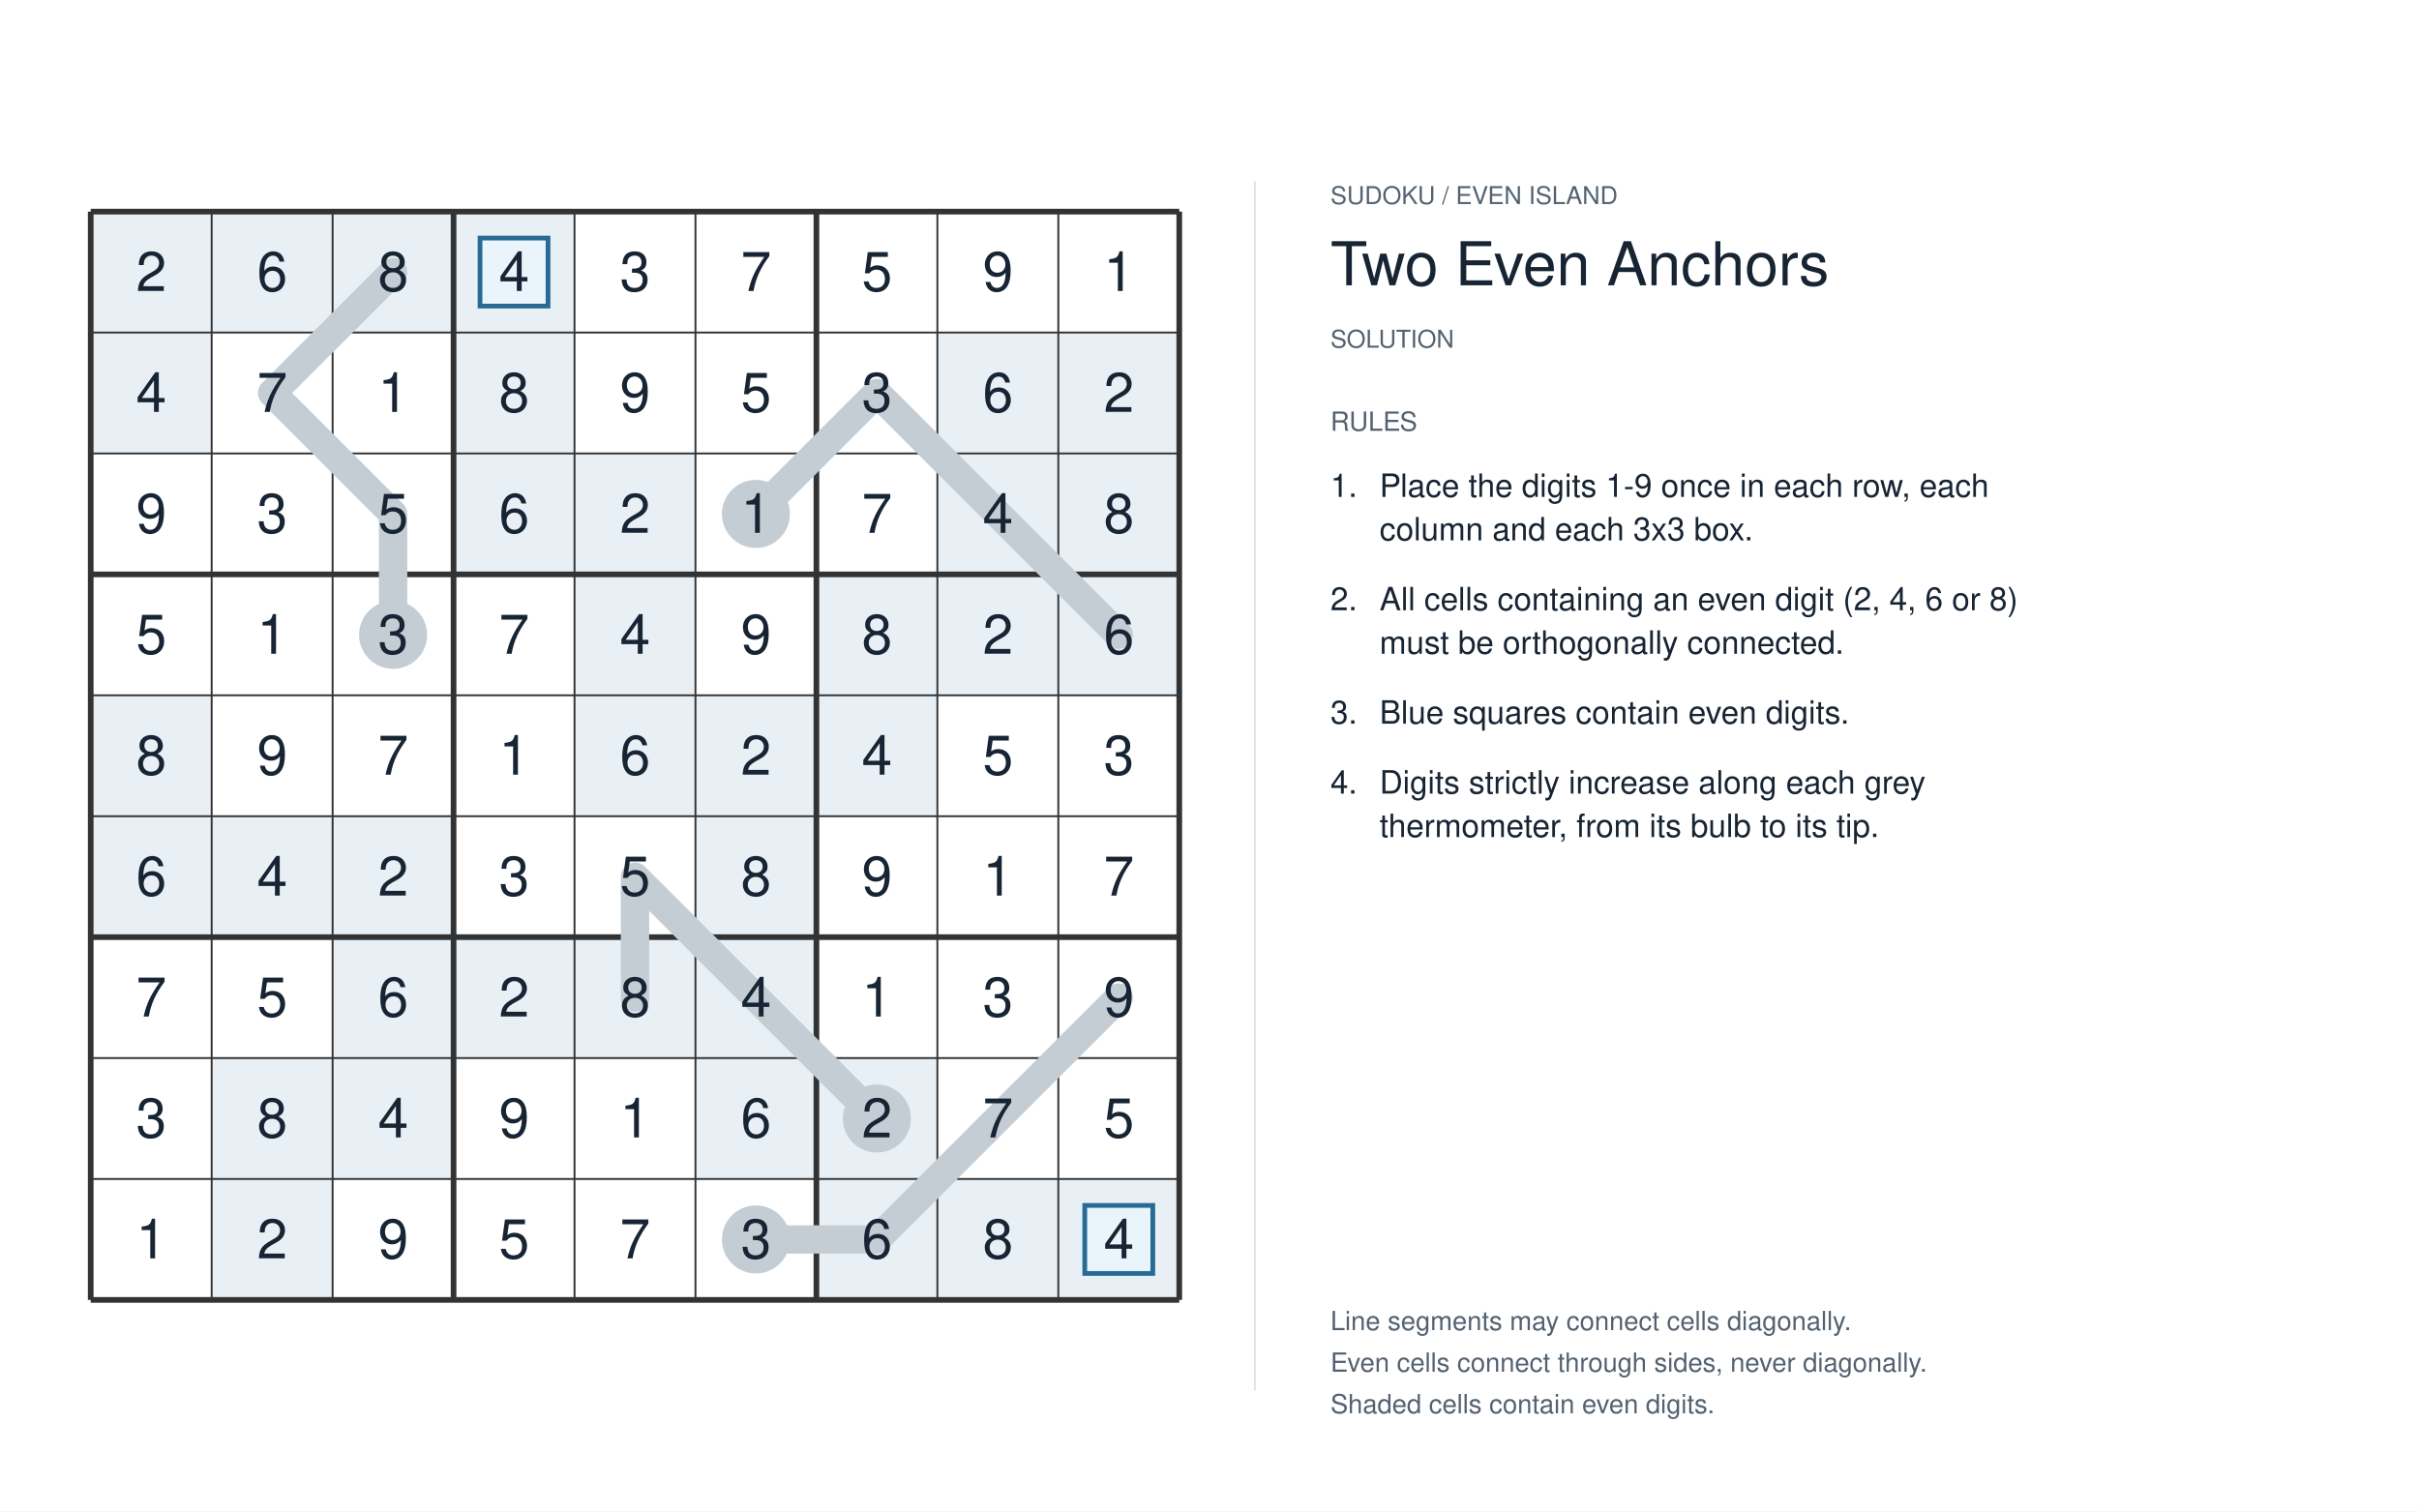
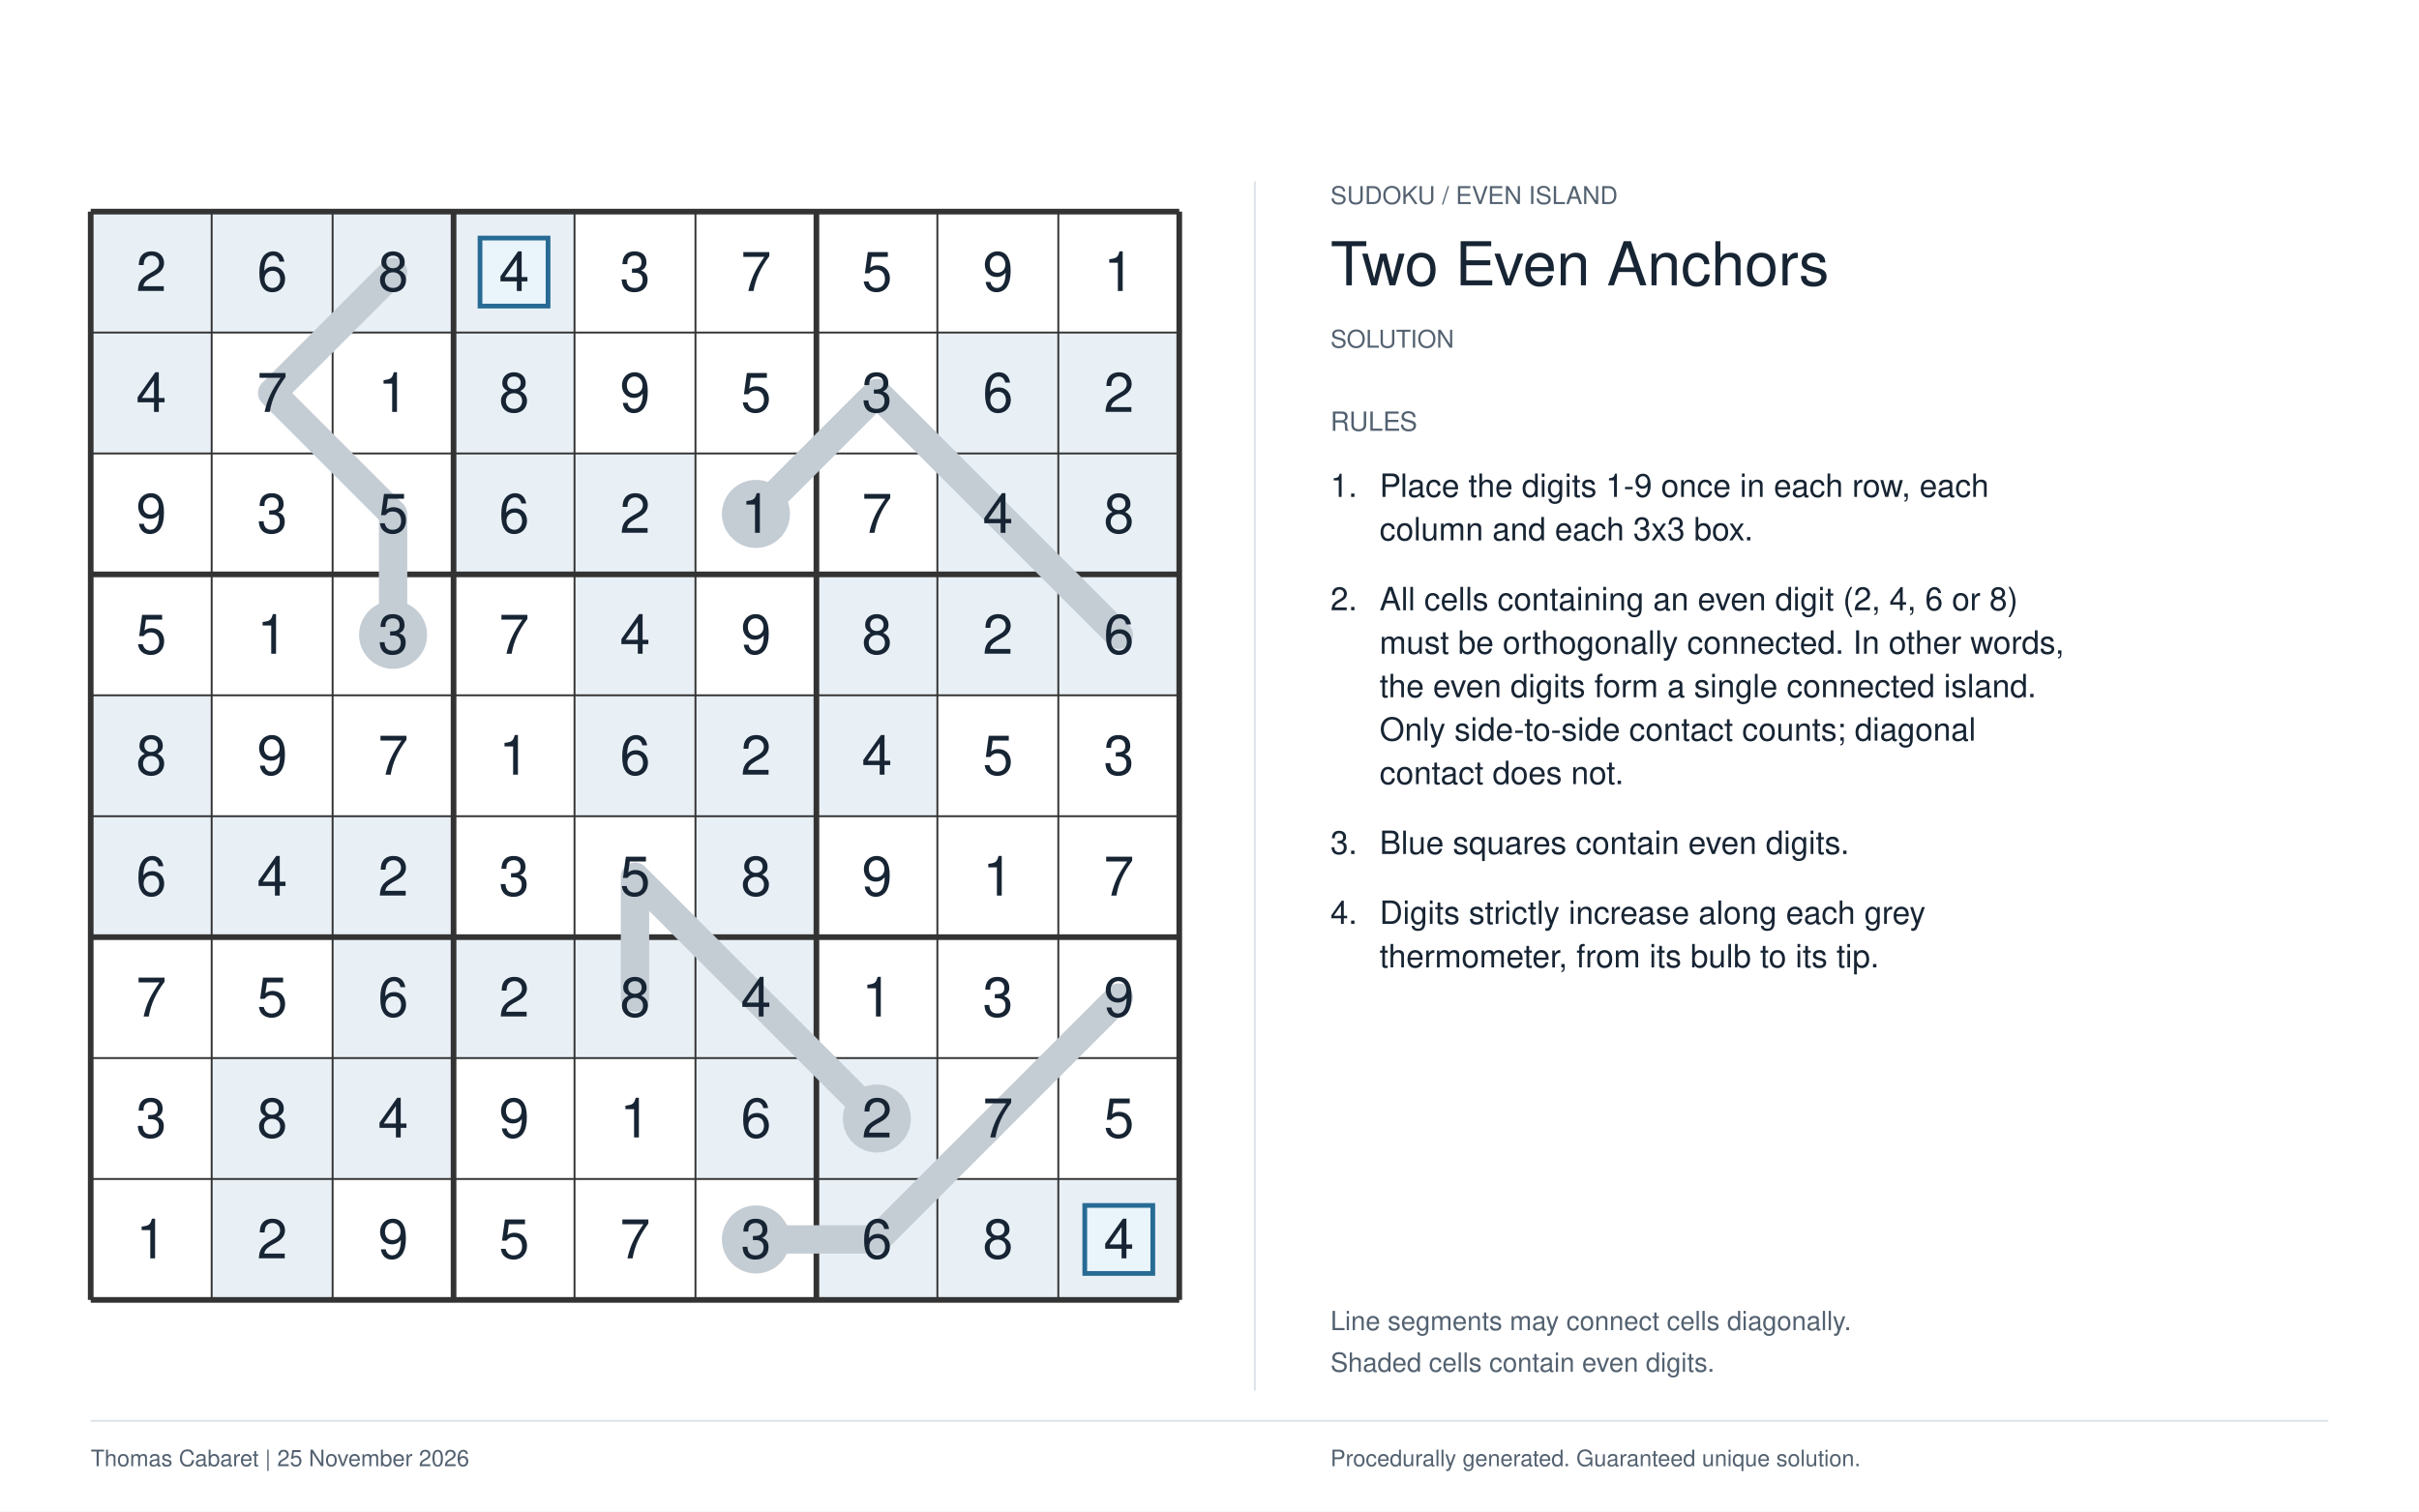
<svg xmlns="http://www.w3.org/2000/svg" width="1280" height="800" viewBox="0 0 1280 800">
  <rect width="1280" height="800" fill="white" />
  <path d="M 664 96 V 736" stroke="#dce3e9" stroke-width="1" />
  <text x="704" y="108" font-family="Helvetica" font-size="13" fill="#536170">SUDOKU / EVEN ISLAND</text>
  <text x="704" y="151" font-family="Helvetica" font-size="32" fill="#172433">Two Even Anchors</text>
  <text x="704" y="184" font-family="Helvetica" font-size="13" fill="#536170">SOLUTION</text>
  <rect class="even-cell" x="48" y="112" width="64" height="64" fill="#e8f0f6" />
  <rect class="even-cell" x="112" y="112" width="64" height="64" fill="#e8f0f6" />
  <rect class="even-cell" x="176" y="112" width="64" height="64" fill="#e8f0f6" />
  <rect class="even-cell" x="240" y="112" width="64" height="64" fill="#e8f0f6" />
  <rect class="even-cell" x="48" y="176" width="64" height="64" fill="#e8f0f6" />
  <rect class="even-cell" x="240" y="176" width="64" height="64" fill="#e8f0f6" />
  <rect class="even-cell" x="496" y="176" width="64" height="64" fill="#e8f0f6" />
  <rect class="even-cell" x="560" y="176" width="64" height="64" fill="#e8f0f6" />
  <rect class="even-cell" x="240" y="240" width="64" height="64" fill="#e8f0f6" />
  <rect class="even-cell" x="304" y="240" width="64" height="64" fill="#e8f0f6" />
  <rect class="even-cell" x="496" y="240" width="64" height="64" fill="#e8f0f6" />
  <rect class="even-cell" x="560" y="240" width="64" height="64" fill="#e8f0f6" />
  <rect class="even-cell" x="304" y="304" width="64" height="64" fill="#e8f0f6" />
  <rect class="even-cell" x="432" y="304" width="64" height="64" fill="#e8f0f6" />
  <rect class="even-cell" x="496" y="304" width="64" height="64" fill="#e8f0f6" />
  <rect class="even-cell" x="560" y="304" width="64" height="64" fill="#e8f0f6" />
  <rect class="even-cell" x="48" y="368" width="64" height="64" fill="#e8f0f6" />
  <rect class="even-cell" x="304" y="368" width="64" height="64" fill="#e8f0f6" />
  <rect class="even-cell" x="368" y="368" width="64" height="64" fill="#e8f0f6" />
  <rect class="even-cell" x="432" y="368" width="64" height="64" fill="#e8f0f6" />
  <rect class="even-cell" x="48" y="432" width="64" height="64" fill="#e8f0f6" />
  <rect class="even-cell" x="112" y="432" width="64" height="64" fill="#e8f0f6" />
  <rect class="even-cell" x="176" y="432" width="64" height="64" fill="#e8f0f6" />
  <rect class="even-cell" x="368" y="432" width="64" height="64" fill="#e8f0f6" />
  <rect class="even-cell" x="176" y="496" width="64" height="64" fill="#e8f0f6" />
  <rect class="even-cell" x="240" y="496" width="64" height="64" fill="#e8f0f6" />
  <rect class="even-cell" x="304" y="496" width="64" height="64" fill="#e8f0f6" />
  <rect class="even-cell" x="368" y="496" width="64" height="64" fill="#e8f0f6" />
  <rect class="even-cell" x="112" y="560" width="64" height="64" fill="#e8f0f6" />
  <rect class="even-cell" x="176" y="560" width="64" height="64" fill="#e8f0f6" />
  <rect class="even-cell" x="368" y="560" width="64" height="64" fill="#e8f0f6" />
  <rect class="even-cell" x="432" y="560" width="64" height="64" fill="#e8f0f6" />
  <rect class="even-cell" x="112" y="624" width="64" height="64" fill="#e8f0f6" />
  <rect class="even-cell" x="432" y="624" width="64" height="64" fill="#e8f0f6" />
  <rect class="even-cell" x="496" y="624" width="64" height="64" fill="#e8f0f6" />
  <rect class="even-cell" x="560" y="624" width="64" height="64" fill="#e8f0f6" />
  <path d="M 48 112 H 624 M 48 112 V 688" stroke="#333" stroke-width="3" />
  <path d="M 48 176 H 624 M 112 112 V 688" stroke="#333" stroke-width="1" />
  <path d="M 48 240 H 624 M 176 112 V 688" stroke="#333" stroke-width="1" />
  <path d="M 48 304 H 624 M 240 112 V 688" stroke="#333" stroke-width="3" />
  <path d="M 48 368 H 624 M 304 112 V 688" stroke="#333" stroke-width="1" />
  <path d="M 48 432 H 624 M 368 112 V 688" stroke="#333" stroke-width="1" />
  <path d="M 48 496 H 624 M 432 112 V 688" stroke="#333" stroke-width="3" />
  <path d="M 48 560 H 624 M 496 112 V 688" stroke="#333" stroke-width="1" />
  <path d="M 48 624 H 624 M 560 112 V 688" stroke="#333" stroke-width="1" />
  <path d="M 48 688 H 624 M 624 112 V 688" stroke="#333" stroke-width="3" />
  <rect class="parity-even" x="254" y="126" width="36" height="36" fill="#e9f4fb" stroke="#276b94" stroke-width="2.5" />
  <rect class="parity-even" x="574" y="638" width="36" height="36" fill="#e9f4fb" stroke="#276b94" stroke-width="2.5" />
  <polyline points="400,656 464,656 528,592 592,528" fill="none" stroke="#c4ccd4" stroke-width="15" stroke-linecap="round" stroke-linejoin="round" />
  <circle cx="400" cy="656" r="18" fill="#c4ccd4" />
  <polyline points="400,272 464,208 528,272 592,336" fill="none" stroke="#c4ccd4" stroke-width="15" stroke-linecap="round" stroke-linejoin="round" />
  <circle cx="400" cy="272" r="18" fill="#c4ccd4" />
  <polyline points="464,592 400,528 336,464 336,528" fill="none" stroke="#c4ccd4" stroke-width="15" stroke-linecap="round" stroke-linejoin="round" />
  <circle cx="464" cy="592" r="18" fill="#c4ccd4" />
  <polyline points="208,336 208,272 144,208 208,144" fill="none" stroke="#c4ccd4" stroke-width="15" stroke-linecap="round" stroke-linejoin="round" />
  <circle cx="208" cy="336" r="18" fill="#c4ccd4" />
  <text class="digit" x="72" y="154" font-family="Helvetica" font-size="29" fill="#172433">2</text>
  <text class="digit" x="136" y="154" font-family="Helvetica" font-size="29" fill="#172433">6</text>
  <text class="digit" x="200" y="154" font-family="Helvetica" font-size="29" fill="#172433">8</text>
  <text class="digit" x="264" y="154" font-family="Helvetica" font-size="29" fill="#172433">4</text>
  <text class="digit" x="328" y="154" font-family="Helvetica" font-size="29" fill="#172433">3</text>
  <text class="digit" x="392" y="154" font-family="Helvetica" font-size="29" fill="#172433">7</text>
  <text class="digit" x="456" y="154" font-family="Helvetica" font-size="29" fill="#172433">5</text>
  <text class="digit" x="520" y="154" font-family="Helvetica" font-size="29" fill="#172433">9</text>
  <text class="digit" x="584" y="154" font-family="Helvetica" font-size="29" fill="#172433">1</text>
  <text class="digit" x="72" y="218" font-family="Helvetica" font-size="29" fill="#172433">4</text>
  <text class="digit" x="136" y="218" font-family="Helvetica" font-size="29" fill="#172433">7</text>
  <text class="digit" x="200" y="218" font-family="Helvetica" font-size="29" fill="#172433">1</text>
  <text class="digit" x="264" y="218" font-family="Helvetica" font-size="29" fill="#172433">8</text>
  <text class="digit" x="328" y="218" font-family="Helvetica" font-size="29" fill="#172433">9</text>
  <text class="digit" x="392" y="218" font-family="Helvetica" font-size="29" fill="#172433">5</text>
  <text class="digit" x="456" y="218" font-family="Helvetica" font-size="29" fill="#172433">3</text>
  <text class="digit" x="520" y="218" font-family="Helvetica" font-size="29" fill="#172433">6</text>
  <text class="digit" x="584" y="218" font-family="Helvetica" font-size="29" fill="#172433">2</text>
  <text class="digit" x="72" y="282" font-family="Helvetica" font-size="29" fill="#172433">9</text>
  <text class="digit" x="136" y="282" font-family="Helvetica" font-size="29" fill="#172433">3</text>
  <text class="digit" x="200" y="282" font-family="Helvetica" font-size="29" fill="#172433">5</text>
  <text class="digit" x="264" y="282" font-family="Helvetica" font-size="29" fill="#172433">6</text>
  <text class="digit" x="328" y="282" font-family="Helvetica" font-size="29" fill="#172433">2</text>
  <text class="digit" x="392" y="282" font-family="Helvetica" font-size="29" fill="#172433">1</text>
  <text class="digit" x="456" y="282" font-family="Helvetica" font-size="29" fill="#172433">7</text>
  <text class="digit" x="520" y="282" font-family="Helvetica" font-size="29" fill="#172433">4</text>
  <text class="digit" x="584" y="282" font-family="Helvetica" font-size="29" fill="#172433">8</text>
  <text class="digit" x="72" y="346" font-family="Helvetica" font-size="29" fill="#172433">5</text>
  <text class="digit" x="136" y="346" font-family="Helvetica" font-size="29" fill="#172433">1</text>
  <text class="digit" x="200" y="346" font-family="Helvetica" font-size="29" fill="#172433">3</text>
  <text class="digit" x="264" y="346" font-family="Helvetica" font-size="29" fill="#172433">7</text>
  <text class="digit" x="328" y="346" font-family="Helvetica" font-size="29" fill="#172433">4</text>
  <text class="digit" x="392" y="346" font-family="Helvetica" font-size="29" fill="#172433">9</text>
  <text class="digit" x="456" y="346" font-family="Helvetica" font-size="29" fill="#172433">8</text>
  <text class="digit" x="520" y="346" font-family="Helvetica" font-size="29" fill="#172433">2</text>
  <text class="digit" x="584" y="346" font-family="Helvetica" font-size="29" fill="#172433">6</text>
  <text class="digit" x="72" y="410" font-family="Helvetica" font-size="29" fill="#172433">8</text>
  <text class="digit" x="136" y="410" font-family="Helvetica" font-size="29" fill="#172433">9</text>
  <text class="digit" x="200" y="410" font-family="Helvetica" font-size="29" fill="#172433">7</text>
  <text class="digit" x="264" y="410" font-family="Helvetica" font-size="29" fill="#172433">1</text>
  <text class="digit" x="328" y="410" font-family="Helvetica" font-size="29" fill="#172433">6</text>
  <text class="digit" x="392" y="410" font-family="Helvetica" font-size="29" fill="#172433">2</text>
  <text class="digit" x="456" y="410" font-family="Helvetica" font-size="29" fill="#172433">4</text>
  <text class="digit" x="520" y="410" font-family="Helvetica" font-size="29" fill="#172433">5</text>
  <text class="digit" x="584" y="410" font-family="Helvetica" font-size="29" fill="#172433">3</text>
  <text class="digit" x="72" y="474" font-family="Helvetica" font-size="29" fill="#172433">6</text>
  <text class="digit" x="136" y="474" font-family="Helvetica" font-size="29" fill="#172433">4</text>
  <text class="digit" x="200" y="474" font-family="Helvetica" font-size="29" fill="#172433">2</text>
  <text class="digit" x="264" y="474" font-family="Helvetica" font-size="29" fill="#172433">3</text>
  <text class="digit" x="328" y="474" font-family="Helvetica" font-size="29" fill="#172433">5</text>
  <text class="digit" x="392" y="474" font-family="Helvetica" font-size="29" fill="#172433">8</text>
  <text class="digit" x="456" y="474" font-family="Helvetica" font-size="29" fill="#172433">9</text>
  <text class="digit" x="520" y="474" font-family="Helvetica" font-size="29" fill="#172433">1</text>
  <text class="digit" x="584" y="474" font-family="Helvetica" font-size="29" fill="#172433">7</text>
  <text class="digit" x="72" y="538" font-family="Helvetica" font-size="29" fill="#172433">7</text>
  <text class="digit" x="136" y="538" font-family="Helvetica" font-size="29" fill="#172433">5</text>
  <text class="digit" x="200" y="538" font-family="Helvetica" font-size="29" fill="#172433">6</text>
  <text class="digit" x="264" y="538" font-family="Helvetica" font-size="29" fill="#172433">2</text>
  <text class="digit" x="328" y="538" font-family="Helvetica" font-size="29" fill="#172433">8</text>
  <text class="digit" x="392" y="538" font-family="Helvetica" font-size="29" fill="#172433">4</text>
  <text class="digit" x="456" y="538" font-family="Helvetica" font-size="29" fill="#172433">1</text>
  <text class="digit" x="520" y="538" font-family="Helvetica" font-size="29" fill="#172433">3</text>
  <text class="digit" x="584" y="538" font-family="Helvetica" font-size="29" fill="#172433">9</text>
  <text class="digit" x="72" y="602" font-family="Helvetica" font-size="29" fill="#172433">3</text>
  <text class="digit" x="136" y="602" font-family="Helvetica" font-size="29" fill="#172433">8</text>
  <text class="digit" x="200" y="602" font-family="Helvetica" font-size="29" fill="#172433">4</text>
  <text class="digit" x="264" y="602" font-family="Helvetica" font-size="29" fill="#172433">9</text>
  <text class="digit" x="328" y="602" font-family="Helvetica" font-size="29" fill="#172433">1</text>
  <text class="digit" x="392" y="602" font-family="Helvetica" font-size="29" fill="#172433">6</text>
  <text class="digit" x="456" y="602" font-family="Helvetica" font-size="29" fill="#172433">2</text>
  <text class="digit" x="520" y="602" font-family="Helvetica" font-size="29" fill="#172433">7</text>
  <text class="digit" x="584" y="602" font-family="Helvetica" font-size="29" fill="#172433">5</text>
  <text class="digit" x="72" y="666" font-family="Helvetica" font-size="29" fill="#172433">1</text>
  <text class="digit" x="136" y="666" font-family="Helvetica" font-size="29" fill="#172433">2</text>
  <text class="digit" x="200" y="666" font-family="Helvetica" font-size="29" fill="#172433">9</text>
  <text class="digit" x="264" y="666" font-family="Helvetica" font-size="29" fill="#172433">5</text>
  <text class="digit" x="328" y="666" font-family="Helvetica" font-size="29" fill="#172433">7</text>
  <text class="digit" x="392" y="666" font-family="Helvetica" font-size="29" fill="#172433">3</text>
  <text class="digit" x="456" y="666" font-family="Helvetica" font-size="29" fill="#172433">6</text>
  <text class="digit" x="520" y="666" font-family="Helvetica" font-size="29" fill="#172433">8</text>
  <text class="digit" x="584" y="666" font-family="Helvetica" font-size="29" fill="#172433">4</text>
  <text x="704" y="228" font-family="Helvetica" font-size="14" fill="#536170">RULES</text>
  <text x="704" y="263" font-family="Helvetica" font-size="17" fill="#172433">1.</text>
  <text x="730" y="263" font-family="Helvetica" font-size="17" fill="#172433">Place the digits 1-9 once in each row, each</text>
  <text x="730" y="286" font-family="Helvetica" font-size="17" fill="#172433">column and each 3x3 box.</text>
  <text x="704" y="323" font-family="Helvetica" font-size="17" fill="#172433">2.</text>
  <text x="730" y="323" font-family="Helvetica" font-size="17" fill="#172433">All cells containing an even digit (2, 4, 6 or 8)</text>
-   <text x="730" y="346" font-family="Helvetica" font-size="17" fill="#172433">must be orthogonally connected.</text>
-   <text x="704" y="383" font-family="Helvetica" font-size="17" fill="#172433">3.</text>
-   <text x="730" y="383" font-family="Helvetica" font-size="17" fill="#172433">Blue squares contain even digits.</text>
-   <text x="704" y="420" font-family="Helvetica" font-size="17" fill="#172433">4.</text>
-   <text x="730" y="420" font-family="Helvetica" font-size="17" fill="#172433">Digits strictly increase along each grey</text>
-   <text x="730" y="443" font-family="Helvetica" font-size="17" fill="#172433">thermometer, from its bulb to its tip.</text>
+   <text x="730" y="346" font-family="Helvetica" font-size="17" fill="#172433">must be orthogonally connected. In other words,</text>
+   <text x="730" y="369" font-family="Helvetica" font-size="17" fill="#172433">the even digits form a single connected island.</text>
+   <text x="730" y="392" font-family="Helvetica" font-size="17" fill="#172433">Only side-to-side contact counts; diagonal</text>
+   <text x="730" y="415" font-family="Helvetica" font-size="17" fill="#172433">contact does not.</text>
+   <text x="704" y="452" font-family="Helvetica" font-size="17" fill="#172433">3.</text>
+   <text x="730" y="452" font-family="Helvetica" font-size="17" fill="#172433">Blue squares contain even digits.</text>
+   <text x="704" y="489" font-family="Helvetica" font-size="17" fill="#172433">4.</text>
+   <text x="730" y="489" font-family="Helvetica" font-size="17" fill="#172433">Digits strictly increase along each grey</text>
+   <text x="730" y="512" font-family="Helvetica" font-size="17" fill="#172433">thermometer, from its bulb to its tip.</text>
  <text x="704" y="704" font-family="Helvetica" font-size="14" fill="#536170">Line segments may connect cells diagonally.</text>
-   <text x="704" y="726" font-family="Helvetica" font-size="14" fill="#536170">Even cells connect through sides, never diagonally.</text>
-   <text x="704" y="748" font-family="Helvetica" font-size="14" fill="#536170">Shaded cells contain even digits.</text>
+   <text x="704" y="726" font-family="Helvetica" font-size="14" fill="#536170">Shaded cells contain even digits.</text>
+   <path d="M 48 752 H 1232" stroke="#dce3e9" stroke-width="1" />
+   <text x="48" y="776" font-family="Helvetica" font-size="12" fill="#536170">Thomas Cabaret | 25 November 2026</text>
+   <text x="704" y="776" font-family="Helvetica" font-size="12" fill="#536170">Procedurally generated. Guaranteed unique solution.</text>
</svg>
